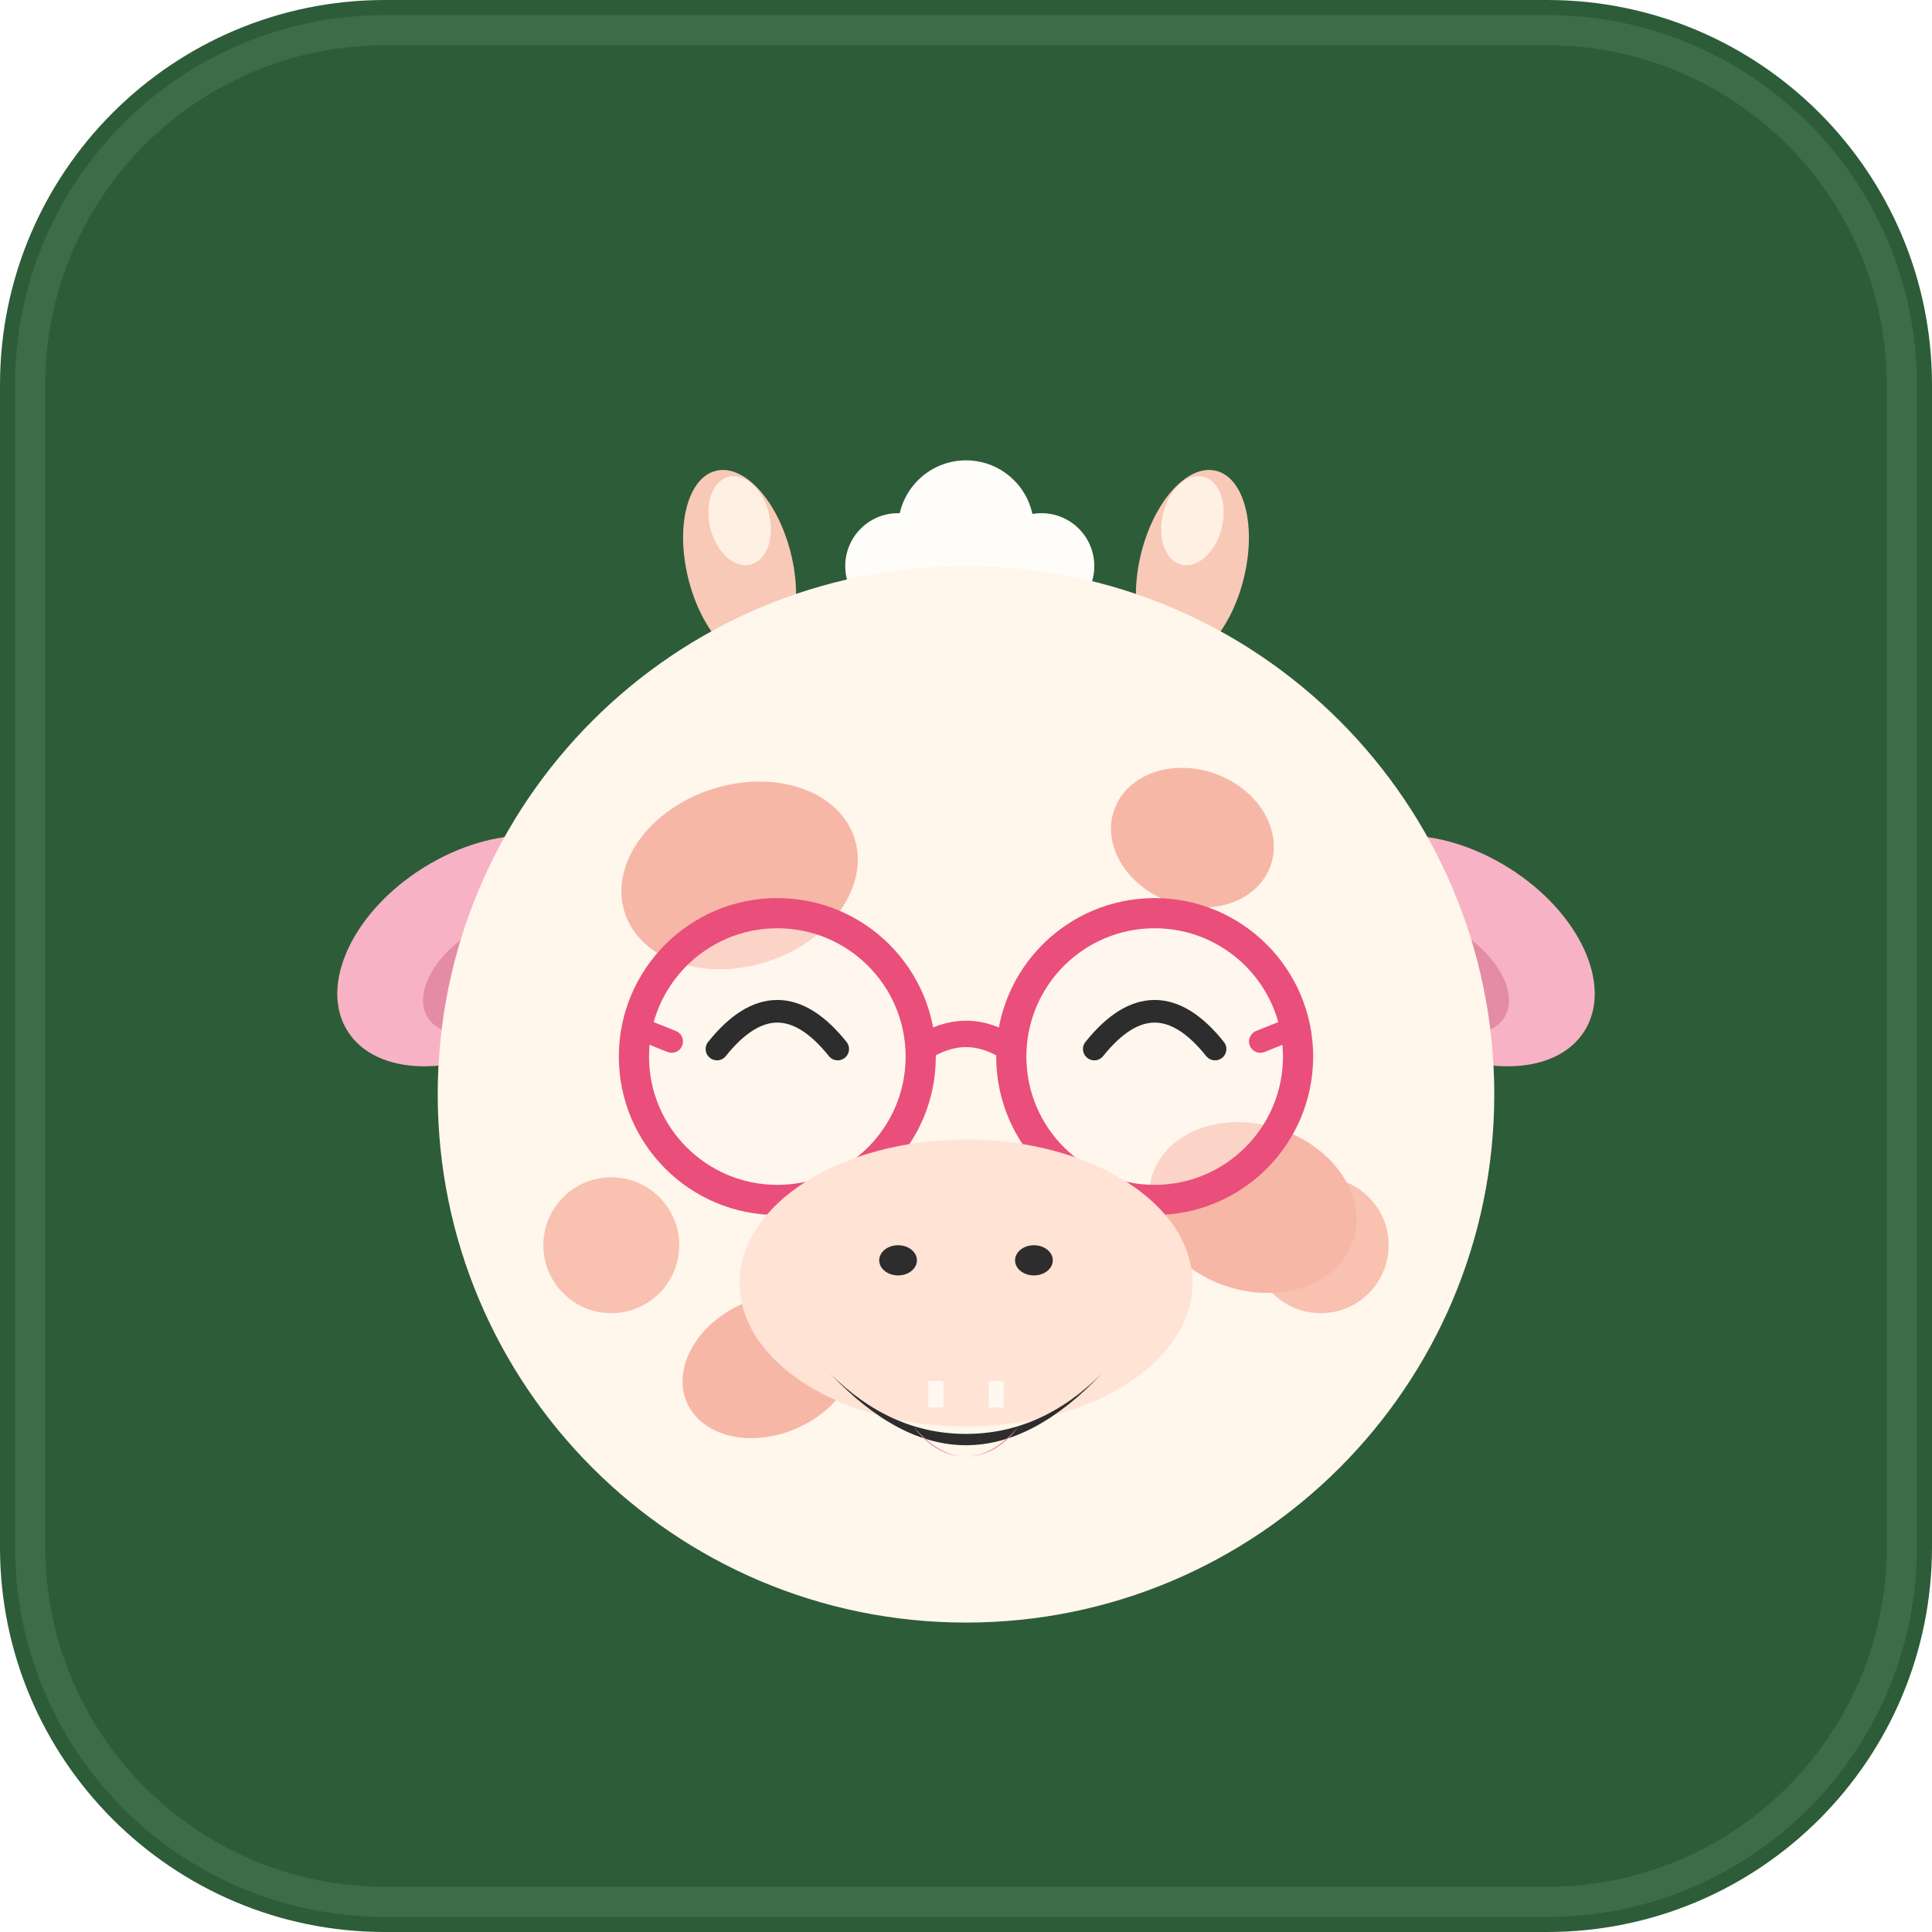
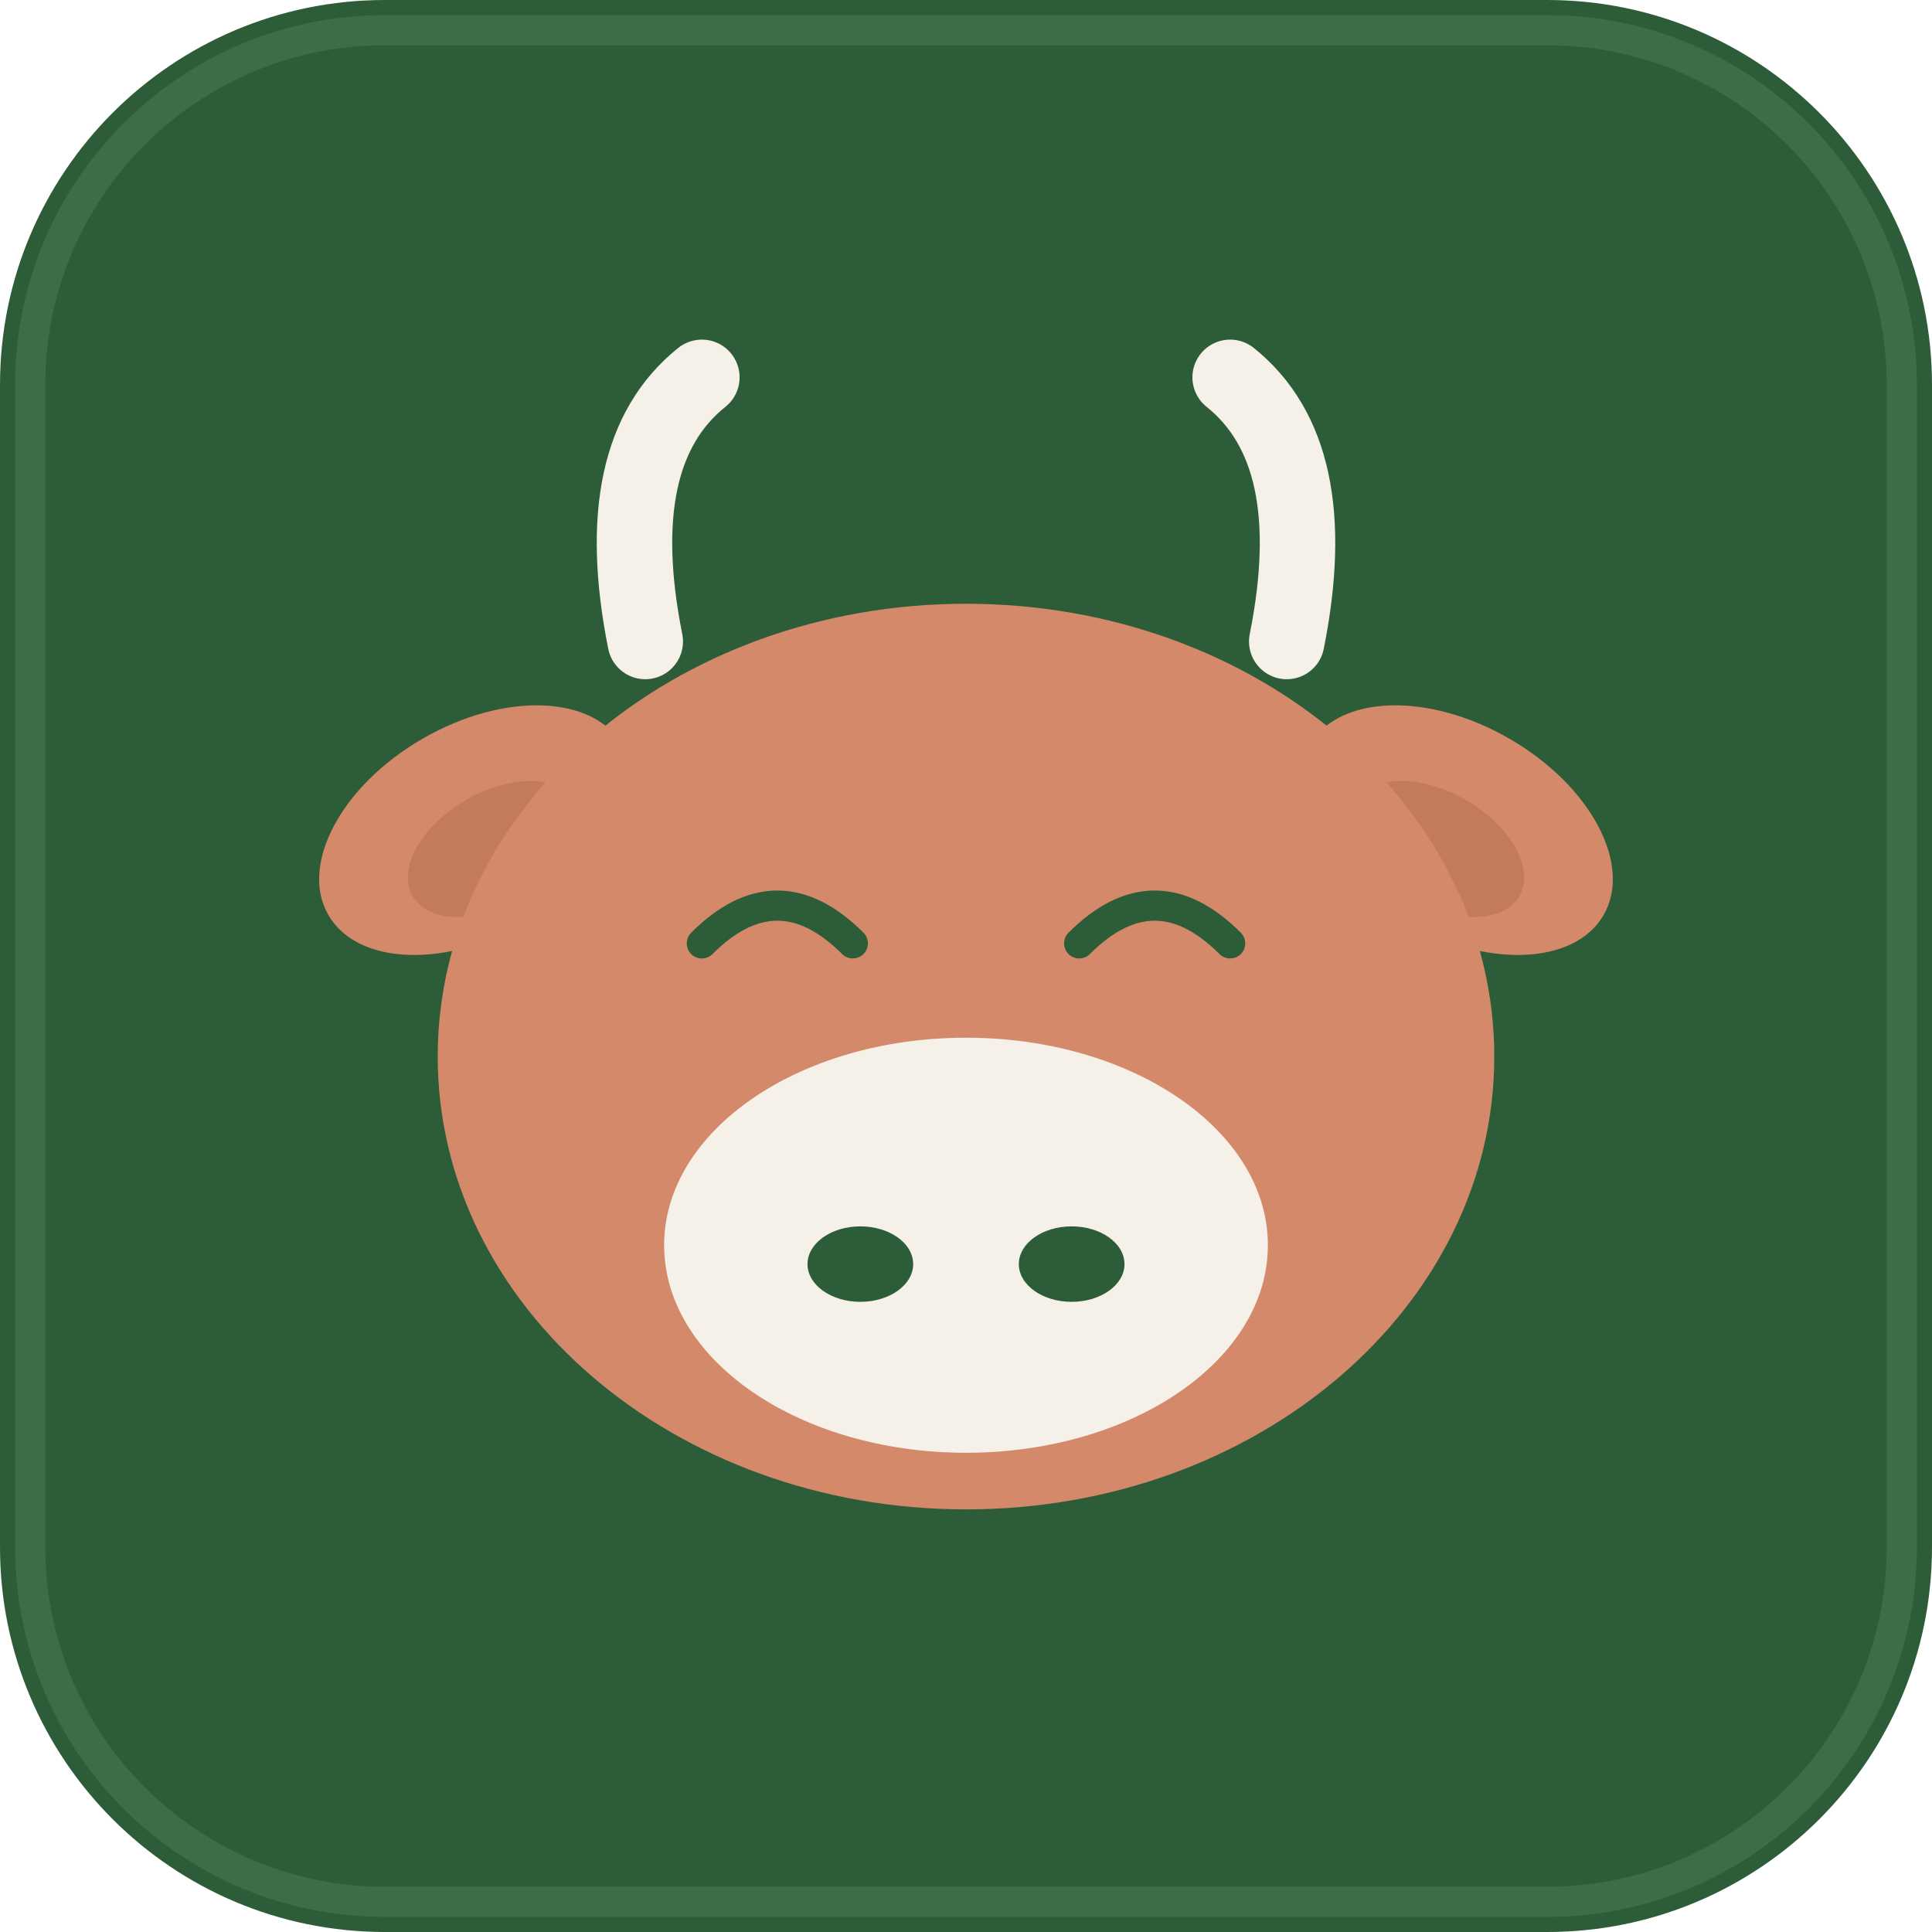
<svg xmlns="http://www.w3.org/2000/svg" width="512" height="512" viewBox="0 0 512 512">
-   <defs>
-     <clipPath id="headClipPink">
-       <circle cx="256" cy="290" r="140" />
-     </clipPath>
-   </defs>
  <rect width="512" height="512" rx="102" ry="102" fill="#2D5C38" />
  <rect x="8" y="8" width="496" height="496" rx="94" ry="94" fill="none" stroke="#3D6C48" stroke-width="8" />
-   <g transform="translate(256, 290)">
-     <ellipse cx="-60" cy="-140" rx="14" ry="26" fill="#F7C9B6" transform="rotate(-14 -60 -140)" />
-     <ellipse cx="60" cy="-140" rx="14" ry="26" fill="#F7C9B6" transform="rotate(14 60 -140)" />
-     <ellipse cx="-60" cy="-152" rx="8" ry="12" fill="#FFF0E4" transform="rotate(-14 -60 -152)" />
-     <ellipse cx="60" cy="-152" rx="8" ry="12" fill="#FFF0E4" transform="rotate(14 60 -152)" />
-     <g fill="#FFFDF9">
-       <circle cx="-18" cy="-140" r="14" />
-       <circle cx="0" cy="-150" r="18" />
-       <circle cx="20" cy="-140" r="14" />
-       <circle cx="-8" cy="-128" r="13" />
-       <circle cx="14" cy="-130" r="13" />
+   <g transform="translate(256, 280)">
+     <path d="M -85 -110 Q -95 -160 -70 -180" stroke="#F5F0E8" stroke-width="20" stroke-linecap="round" fill="none" />
+     <path d="M 85 -110 Q 95 -160 70 -180" stroke="#F5F0E8" stroke-width="20" stroke-linecap="round" fill="none" />
+     <ellipse cx="-130" cy="-60" rx="45" ry="28" fill="#D4896A" transform="rotate(-30 -130 -60)" />
+     <ellipse cx="130" cy="-60" rx="45" ry="28" fill="#D4896A" transform="rotate(30 130 -60)" />
+     <ellipse cx="-125" cy="-55" rx="25" ry="15" fill="#C47A5D" transform="rotate(-30 -125 -55)" />
+     <ellipse cx="125" cy="-55" rx="25" ry="15" fill="#C47A5D" transform="rotate(30 125 -55)" />
+     <ellipse cx="0" cy="0" rx="140" ry="120" fill="#D4896A" />
+     <ellipse cx="0" cy="50" rx="80" ry="55" fill="#F5F0E8" />
+     <ellipse cx="-28" cy="55" rx="14" ry="10" fill="#2D5C38" />
+     <ellipse cx="28" cy="55" rx="14" ry="10" fill="#2D5C38" />
+     <g stroke="#2D5C38" stroke-width="8" stroke-linecap="round" fill="none">
+       <path d="M -70 -30 Q -50 -50 -30 -30" />
+       <path d="M 30 -30 Q 50 -50 70 -30" />
    </g>
-     <ellipse cx="-130" cy="-38" rx="40" ry="26" fill="#F7B2C5" transform="rotate(-32 -130 -38)" />
-     <ellipse cx="130" cy="-38" rx="40" ry="26" fill="#F7B2C5" transform="rotate(32 130 -38)" />
-     <ellipse cx="-124" cy="-32" rx="22" ry="13" fill="#E48CA5" transform="rotate(-32 -124 -32)" />
-     <ellipse cx="124" cy="-32" rx="22" ry="13" fill="#E48CA5" transform="rotate(32 124 -32)" />
-     <circle cx="0" cy="0" r="140" fill="#FFF6EC" />
-   </g>
-   <g clip-path="url(#headClipPink)" fill="#F7B7A6">
-     <ellipse cx="196" cy="232" rx="32" ry="24" transform="rotate(-18 196 232)" />
-     <ellipse cx="316" cy="222" rx="22" ry="18" transform="rotate(20 316 222)" />
-     <ellipse cx="332" cy="320" rx="28" ry="22" transform="rotate(18 332 320)" />
-     <ellipse cx="204" cy="362" rx="24" ry="18" transform="rotate(-24 204 362)" />
-   </g>
-   <g transform="translate(256, 290)">
-     <g>
-       <circle cx="-50" cy="-10" r="38" fill="#FFF8F0" opacity="0.45" />
-       <circle cx="-50" cy="-10" r="38" fill="none" stroke="#E94F7A" stroke-width="8" />
-       <circle cx="50" cy="-10" r="38" fill="#FFF8F0" opacity="0.45" />
-       <circle cx="50" cy="-10" r="38" fill="none" stroke="#E94F7A" stroke-width="8" />
-       <path d="M -12 -12 Q 0 -20 12 -12" stroke="#E94F7A" stroke-width="7" fill="none" stroke-linecap="round" />
-       <path d="M -88 -18 L -78 -14" stroke="#E94F7A" stroke-width="6" stroke-linecap="round" />
-       <path d="M 88 -18 L 78 -14" stroke="#E94F7A" stroke-width="6" stroke-linecap="round" />
-     </g>
-     <path d="M -66 -12 Q -50 -32 -34 -12" stroke="#2D2D2D" stroke-width="6" fill="none" stroke-linecap="round" />
-     <path d="M 34 -12 Q 50 -32 66 -12" stroke="#2D2D2D" stroke-width="6" fill="none" stroke-linecap="round" />
-     <circle cx="-94" cy="40" r="18" fill="#F7B7A6" opacity="0.85" />
-     <circle cx="94" cy="40" r="18" fill="#F7B7A6" opacity="0.85" />
-     <ellipse cx="0" cy="50" rx="60" ry="38" fill="#FFE3D4" />
-     <ellipse cx="-18" cy="44" rx="5" ry="4" fill="#2D2D2D" />
-     <ellipse cx="18" cy="44" rx="5" ry="4" fill="#2D2D2D" />
-     <path d="M -36 74 Q 0 112 36 74 Q 20 90 0 90 Q -20 90 -36 74 Z" fill="#2D2D2D" />
-     <path d="M -14 88 Q 0 104 14 88 Q 8 96 0 96 Q -8 96 -14 88 Z" fill="#F48AA1" />
-     <path d="M -10 76 L -6 76 L -6 83 L -10 83 Z" fill="#FFF8F0" />
-     <path d="M 6 76 L 10 76 L 10 83 L 6 83 Z" fill="#FFF8F0" />
  </g>
</svg>
